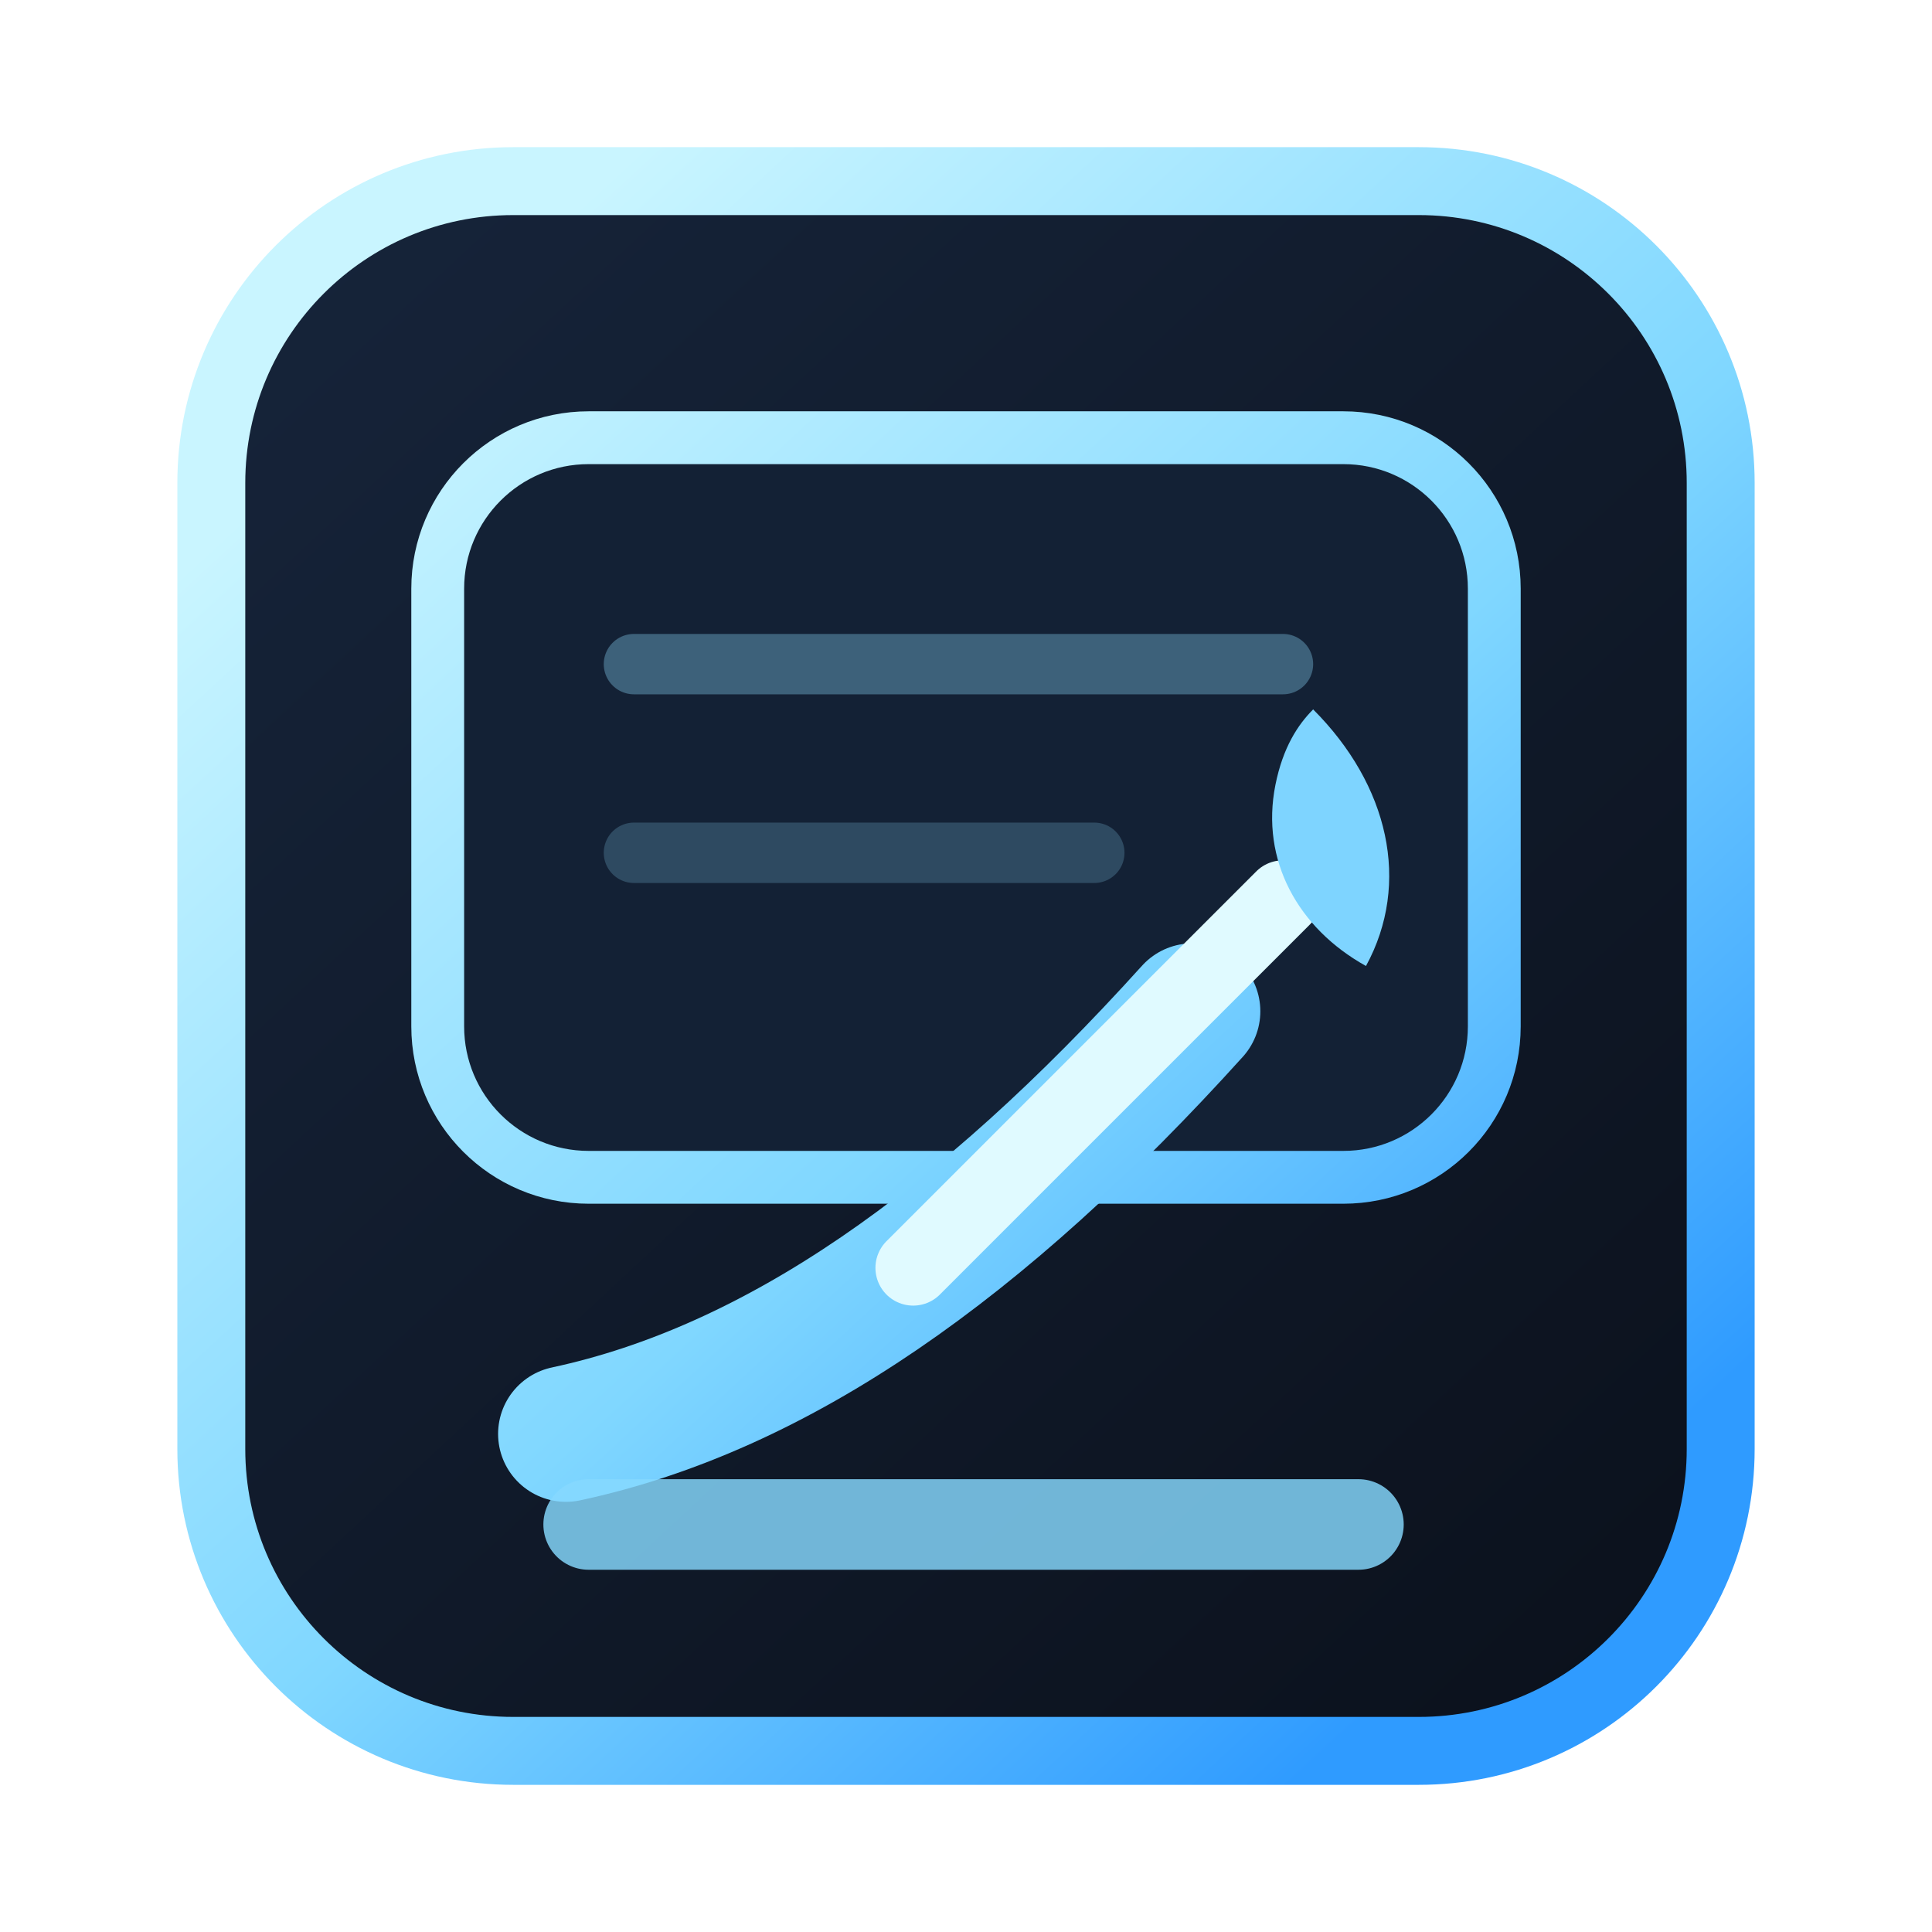
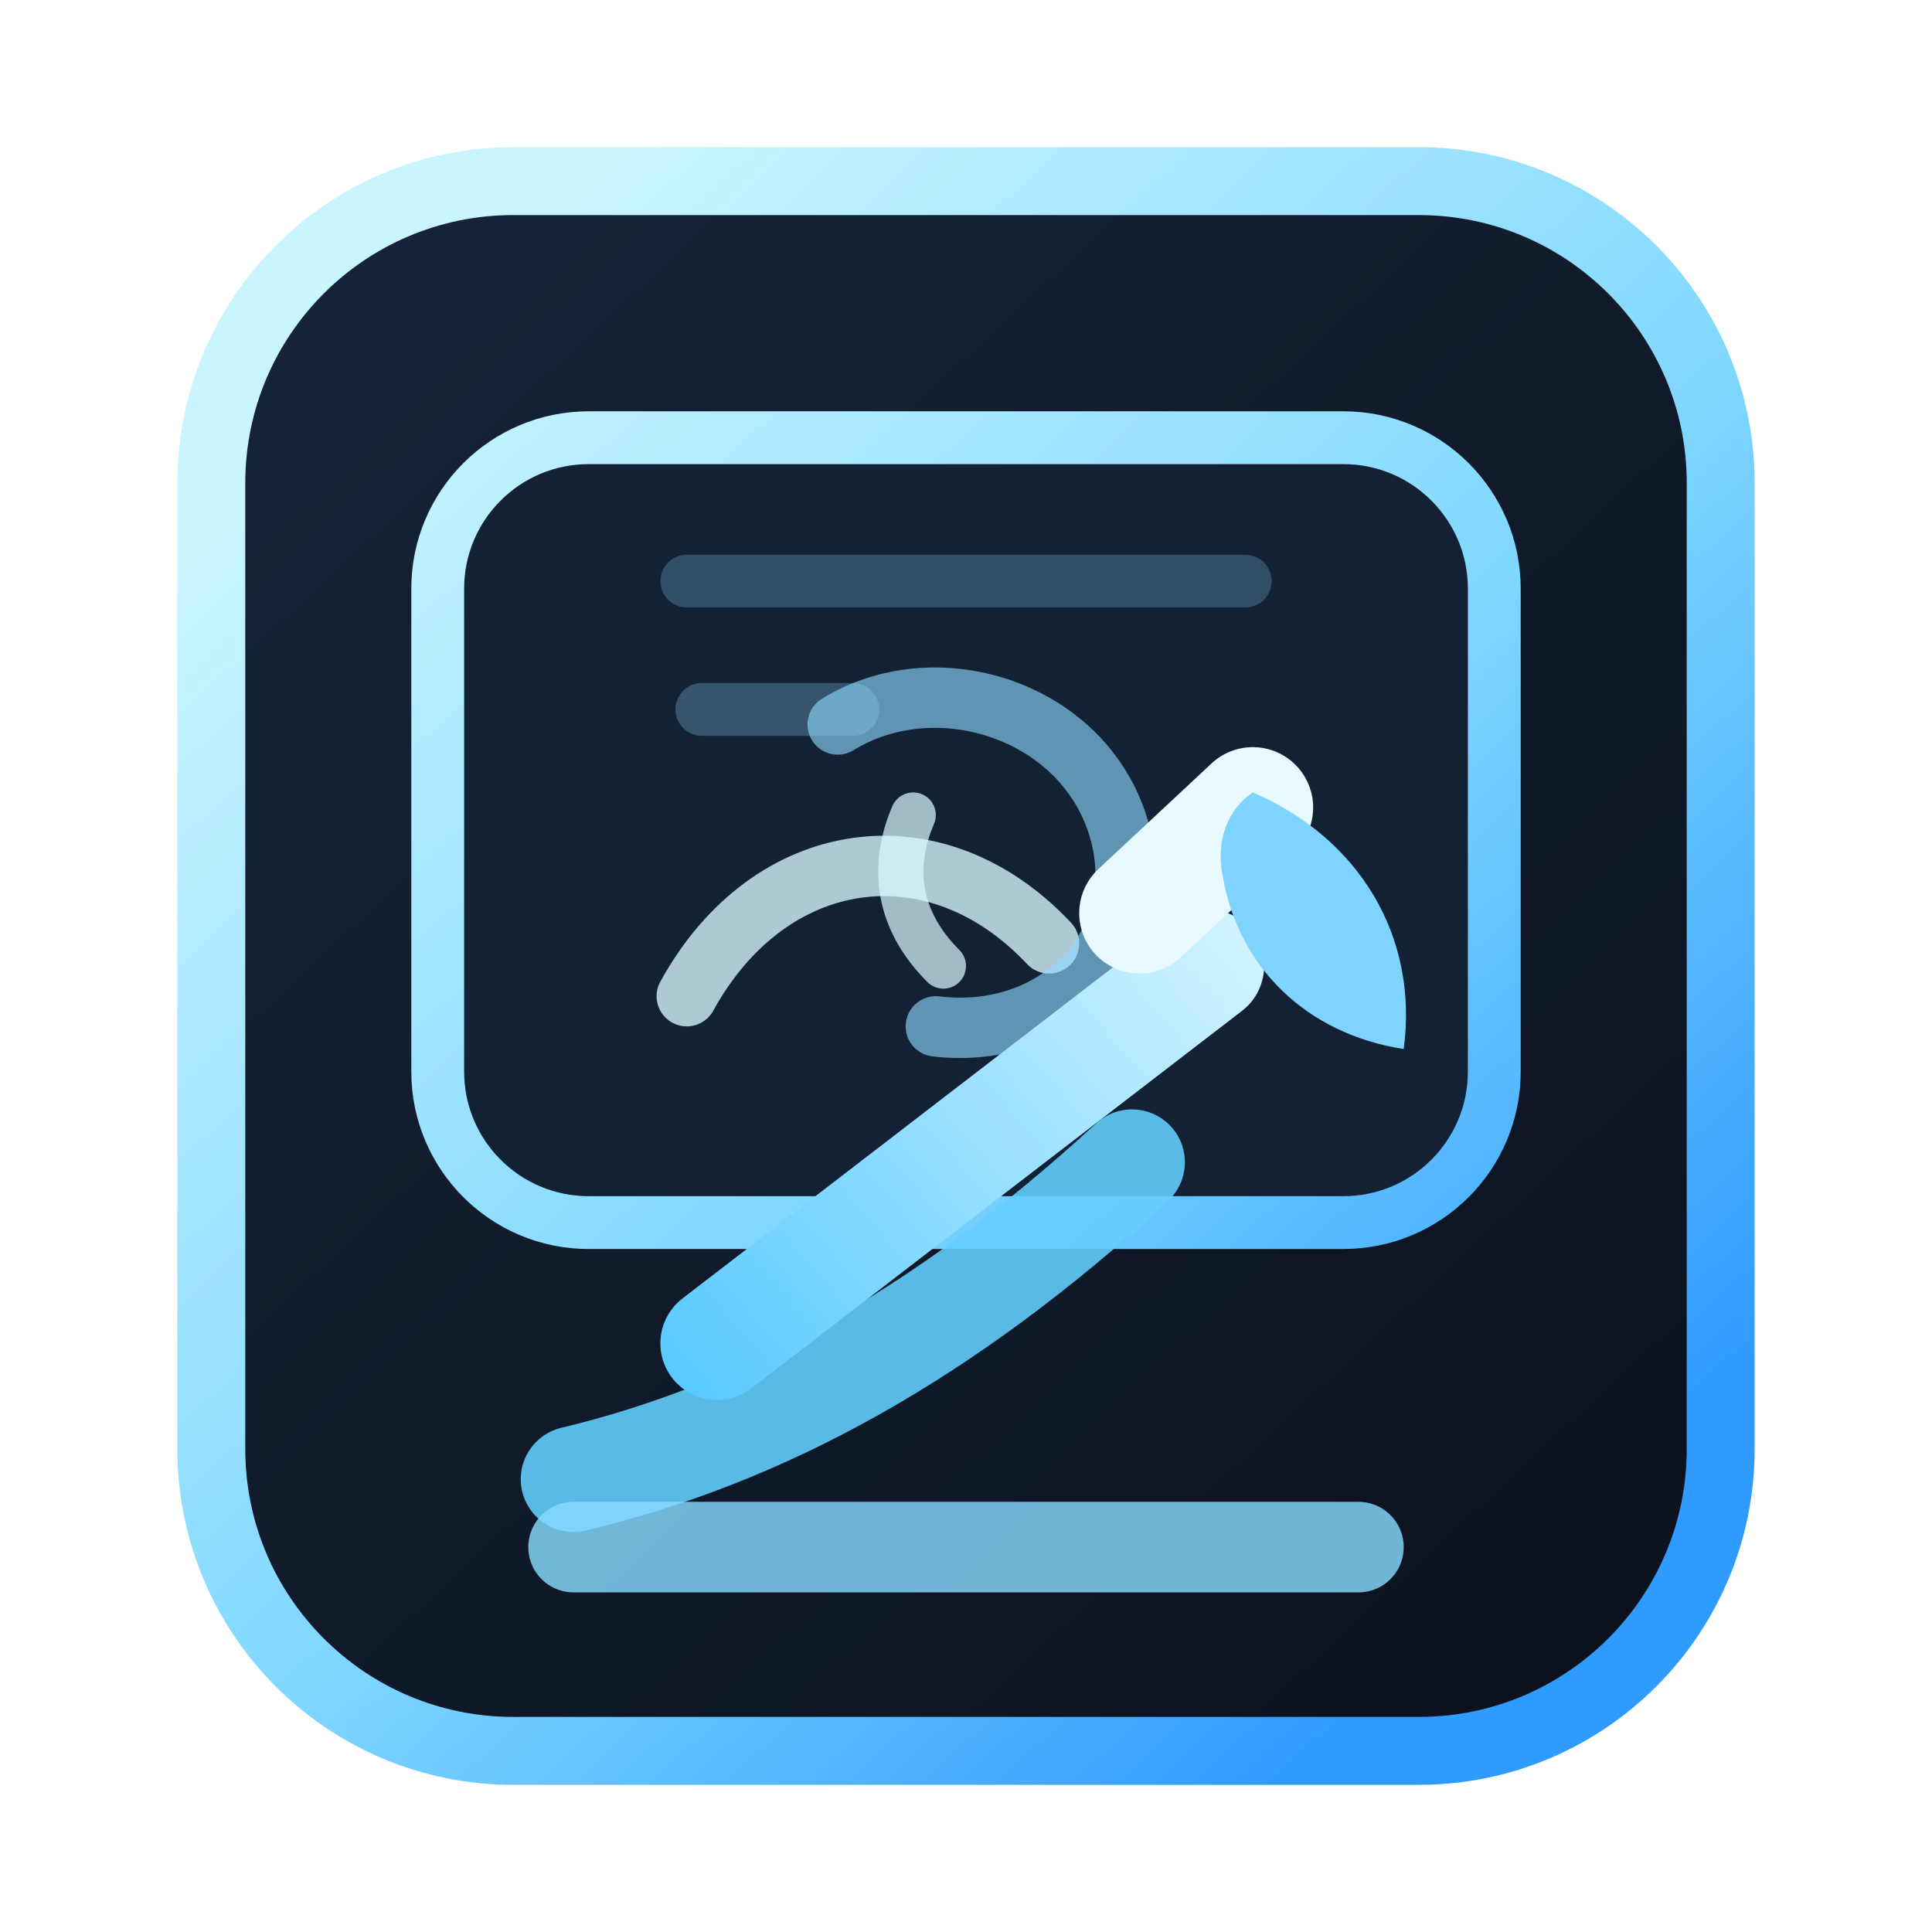
<svg xmlns="http://www.w3.org/2000/svg" viewBox="0 0 256 256" fill="none" role="img" aria-labelledby="title desc">
  <defs>
    <linearGradient id="bg" x1="36" y1="28" x2="220" y2="226" gradientUnits="userSpaceOnUse">
      <stop offset="0" stop-color="#16243A" />
      <stop offset="1" stop-color="#0B111C" />
    </linearGradient>
    <linearGradient id="blue" x1="54" y1="48" x2="202" y2="208" gradientUnits="userSpaceOnUse">
      <stop offset="0" stop-color="#C9F5FF" />
      <stop offset="0.55" stop-color="#80D7FF" />
      <stop offset="1" stop-color="#2F9BFF" />
    </linearGradient>
+     <linearGradient id="brush" x1="86" y1="181" x2="173" y2="106" gradientUnits="userSpaceOnUse">
+       <stop offset="0" stop-color="#56C9FF" />
+       <stop offset="1" stop-color="#E7FBFF" />
+     </linearGradient>
  </defs>
  <rect x="28" y="24" width="200" height="208" rx="40" fill="url(#bg)" stroke="url(#blue)" stroke-width="9" />
-   <rect x="58" y="58" width="140" height="98" rx="20" fill="#132135" stroke="url(#blue)" stroke-width="7" />
-   <path d="M84 88H170" stroke="#8EDCFF" stroke-width="8" stroke-linecap="round" opacity="0.34" />
-   <path d="M84 113H145" stroke="#8EDCFF" stroke-width="8" stroke-linecap="round" opacity="0.22" />
-   <path d="M75 190C103 184 130 165 158 134" stroke="url(#blue)" stroke-width="18" stroke-linecap="round" />
-   <path d="M121 168L170 119" stroke="#E0FAFF" stroke-width="10" stroke-linecap="round" />
-   <path d="M174 94C184 104 187 117 181 128C172 123 167 114 169 104C170 99 172 96 174 94Z" fill="#7ED4FF" />
-   <path d="M78 202H180" stroke="#86D9FF" stroke-width="12" stroke-linecap="round" opacity="0.82" />
+   <rect x="58" y="58" width="140" height="104" rx="20" fill="#132135" stroke="url(#blue)" stroke-width="7" />
+   <path d="M91 132C102 112 124 109 139 125" stroke="#D9F8FF" stroke-width="8" stroke-linecap="round" opacity="0.78" />
+   <path d="M111 96C124 88 143 94 148 109C153 124 141 138 124 136" stroke="#8EDCFF" stroke-width="8" stroke-linecap="round" stroke-linejoin="round" opacity="0.62" />
+   <path d="M121 108C118 115 119 122 125 128" stroke="#D9F8FF" stroke-width="6" stroke-linecap="round" opacity="0.72" />
+   <path d="M93 94H113" stroke="#8EDCFF" stroke-width="7" stroke-linecap="round" opacity="0.28" />
+   <path d="M91 77H165" stroke="#8EDCFF" stroke-width="7" stroke-linecap="round" opacity="0.24" />
+   <path d="M76 196C101 190 125 177 150 154" stroke="#64CFFF" stroke-width="14" stroke-linecap="round" opacity="0.88" />
+   <path d="M95 178L160 128" stroke="url(#brush)" stroke-width="15" stroke-linecap="round" />
+   <path d="M151 121L166 107" stroke="#E8F9FF" stroke-width="16" stroke-linecap="round" />
+   <path d="M166 105C180 111 188 124 186 139C173 137 164 128 162 116C161 111 163 107 166 105Z" fill="#7ED4FF" />
+   <path d="M76 205H180" stroke="#86D9FF" stroke-width="12" stroke-linecap="round" opacity="0.82" />
</svg>
